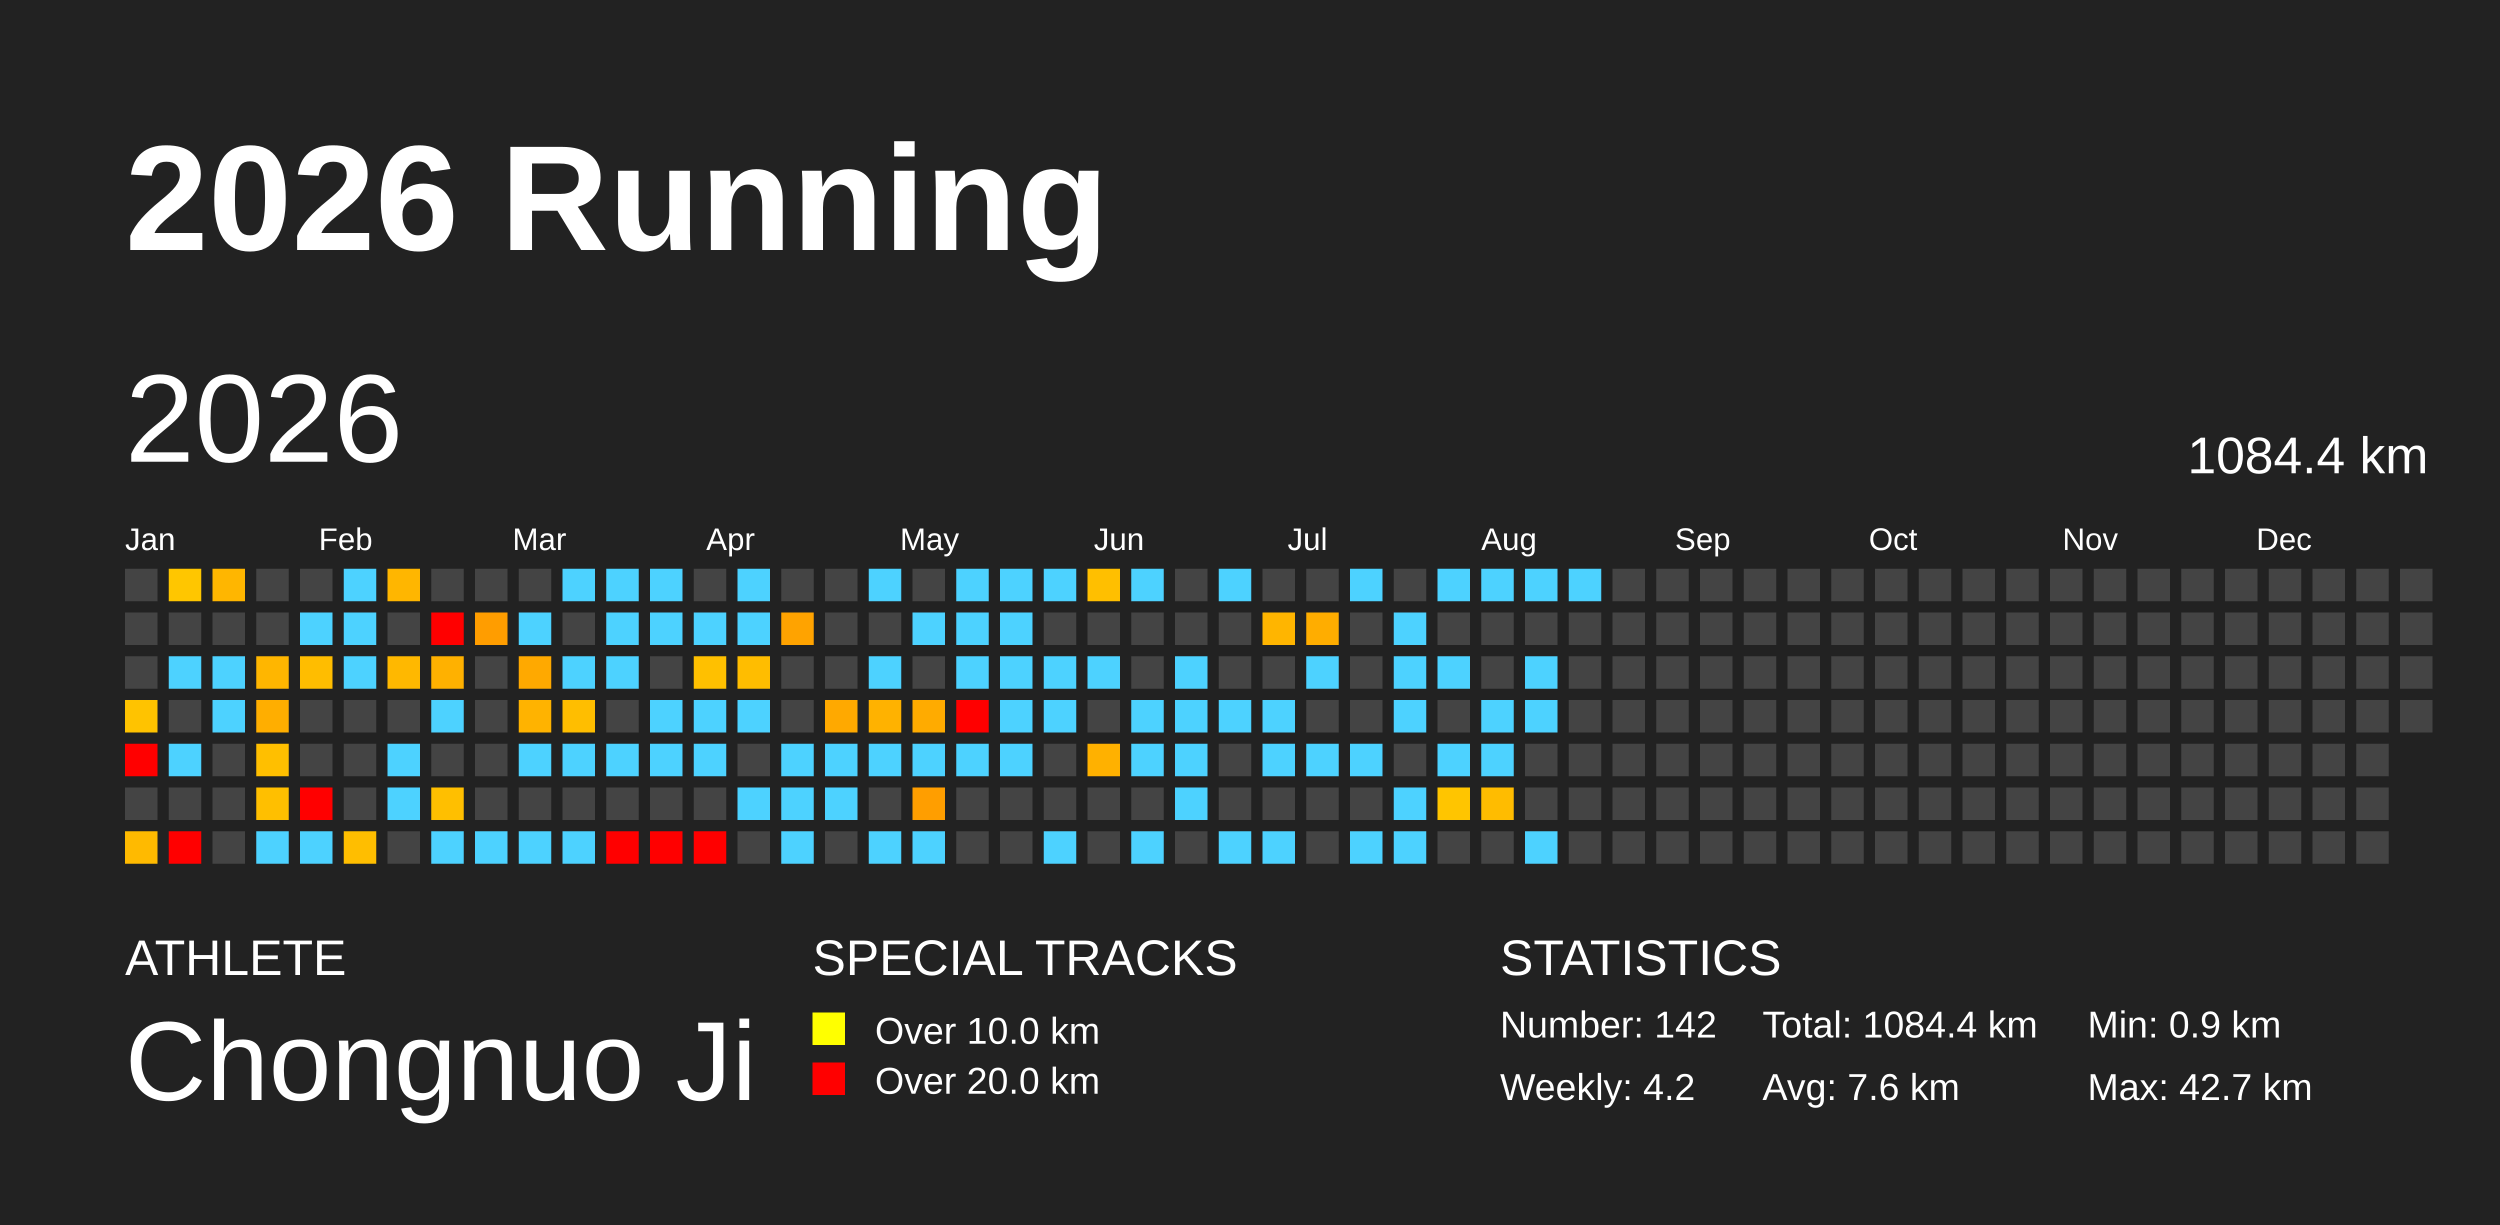
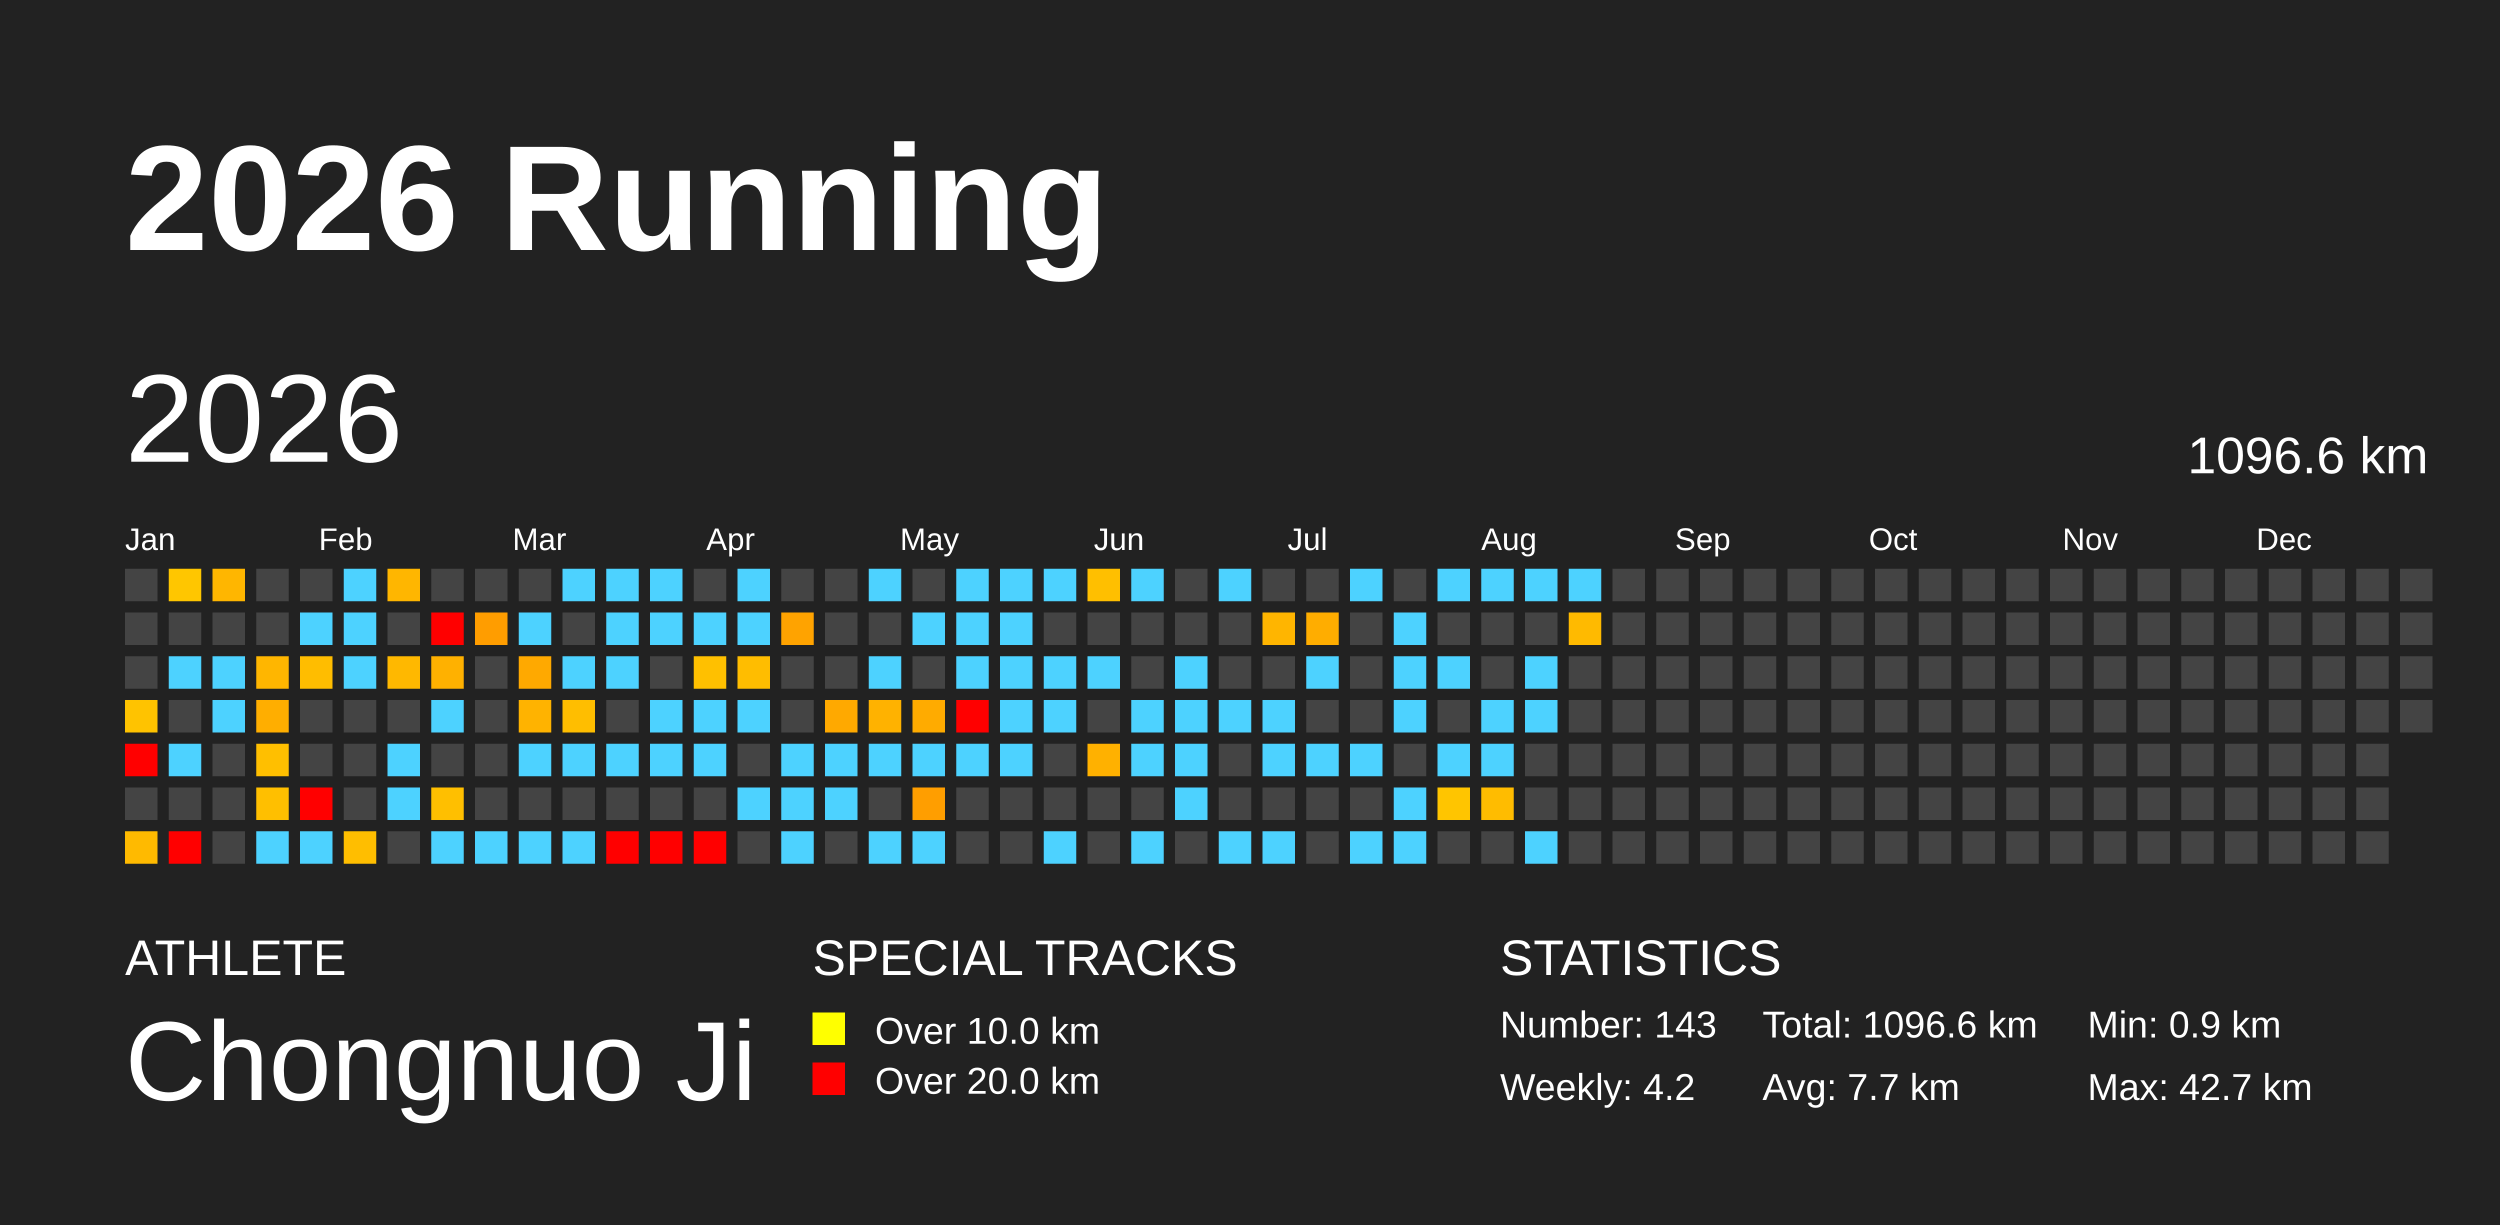
<svg xmlns="http://www.w3.org/2000/svg" baseProfile="full" height="98mm" version="1.1" viewBox="0,0,200,98" width="200mm">
  <defs />
  <rect fill="#222222" height="98" width="200" x="0" y="0" />
  <text fill="#FFFFFF" style="font-size:12px; font-family:Arial; font-weight:bold;" x="10" y="20">2026 Running</text>
  <text fill="#FFFFFF" style="font-size:4px; font-family:Arial" x="10" y="78">ATHLETE</text>
  <text fill="#FFFFFF" style="font-size:9px; font-family:Arial" x="10" y="88">Chongnuo Ji</text>
  <text fill="#FFFFFF" style="font-size:4px; font-family:Arial" x="65" y="78">SPECIAL TRACKS</text>
  <rect fill="yellow" height="2.6" width="2.6" x="65" y="81" />
  <text fill="#FFFFFF" style="font-size:3px; font-family:Arial" x="70" y="83.5">Over 10.0 km</text>
  <rect fill="red" height="2.6" width="2.6" x="65" y="85" />
  <text fill="#FFFFFF" style="font-size:3px; font-family:Arial" x="70" y="87.5">Over 20.0 km</text>
  <text fill="#FFFFFF" style="font-size:4px; font-family:Arial" x="120" y="78">STATISTICS</text>
-   <text fill="#FFFFFF" style="font-size:3px; font-family:Arial" x="120" y="83">Number: 142</text>
+   <text fill="#FFFFFF" style="font-size:3px; font-family:Arial" x="120" y="83">Number: 143</text>
  <text fill="#FFFFFF" style="font-size:3px; font-family:Arial" x="120" y="88">Weekly: 4.2</text>
-   <text fill="#FFFFFF" style="font-size:3px; font-family:Arial" x="141" y="83">Total: 1084.4 km</text>
-   <text fill="#FFFFFF" style="font-size:3px; font-family:Arial" x="141" y="88">Avg: 7.6 km</text>
+   <text fill="#FFFFFF" style="font-size:3px; font-family:Arial" x="141" y="83">Total: 1096.6 km</text>
+   <text fill="#FFFFFF" style="font-size:3px; font-family:Arial" x="141" y="88">Avg: 7.7 km</text>
  <text fill="#FFFFFF" style="font-size:3px; font-family:Arial" x="167" y="83">Min: 0.9 km</text>
  <text fill="#FFFFFF" style="font-size:3px; font-family:Arial" x="167" y="88">Max: 42.7 km</text>
  <text dominant-baseline="hanging" fill="#FFFFFF" style="font-size:10.0px; font-family:Arial;" x="10" y="30">2026</text>
-   <text dominant-baseline="hanging" fill="#FFFFFF" style="font-size:4.125px; font-family:Arial;" x="175" y="35">1084.4 km</text>
+   <text dominant-baseline="hanging" fill="#FFFFFF" style="font-size:4.125px; font-family:Arial;" x="175" y="35">1096.6 km</text>
  <text fill="#FFFFFF" style="font-size:2.5px; font-family:Arial" x="10.0" y="44">Jan</text>
  <text fill="#FFFFFF" style="font-size:2.5px; font-family:Arial" x="25.5" y="44">Feb</text>
  <text fill="#FFFFFF" style="font-size:2.5px; font-family:Arial" x="41.0" y="44">Mar</text>
  <text fill="#FFFFFF" style="font-size:2.5px; font-family:Arial" x="56.5" y="44">Apr</text>
  <text fill="#FFFFFF" style="font-size:2.5px; font-family:Arial" x="72.0" y="44">May</text>
  <text fill="#FFFFFF" style="font-size:2.5px; font-family:Arial" x="87.5" y="44">Jun</text>
  <text fill="#FFFFFF" style="font-size:2.5px; font-family:Arial" x="103.0" y="44">Jul</text>
  <text fill="#FFFFFF" style="font-size:2.5px; font-family:Arial" x="118.5" y="44">Aug</text>
  <text fill="#FFFFFF" style="font-size:2.5px; font-family:Arial" x="134.0" y="44">Sep</text>
  <text fill="#FFFFFF" style="font-size:2.5px; font-family:Arial" x="149.5" y="44">Oct</text>
  <text fill="#FFFFFF" style="font-size:2.5px; font-family:Arial" x="165.0" y="44">Nov</text>
  <text fill="#FFFFFF" style="font-size:2.5px; font-family:Arial" x="180.5" y="44">Dec</text>
  <rect fill="#444444" height="2.6" width="2.6" x="10.0" y="45.5" />
  <rect fill="#444444" height="2.6" width="2.6" x="10.0" y="49.0" />
  <rect fill="#444444" height="2.6" width="2.6" x="10.0" y="52.5" />
  <rect fill="#ffc300" height="2.6" width="2.6" x="10.0" y="56.0" />
  <rect fill="red" height="2.6" width="2.6" x="10.0" y="59.5" />
  <rect fill="#444444" height="2.6" width="2.6" x="10.0" y="63.0" />
  <rect fill="#ffba00" height="2.6" width="2.6" x="10.0" y="66.5" />
  <rect fill="#ffc600" height="2.6" width="2.6" x="13.5" y="45.5" />
  <rect fill="#444444" height="2.6" width="2.6" x="13.5" y="49.0" />
  <rect fill="#4dd2ff" height="2.6" width="2.6" x="13.5" y="52.5" />
  <rect fill="#444444" height="2.6" width="2.6" x="13.5" y="56.0" />
  <rect fill="#4dd2ff" height="2.6" width="2.6" x="13.5" y="59.5" />
  <rect fill="#444444" height="2.6" width="2.6" x="13.5" y="63.0" />
  <rect fill="red" height="2.6" width="2.6" x="13.5" y="66.5" />
  <rect fill="#ffb600" height="2.6" width="2.6" x="17.0" y="45.5" />
  <rect fill="#444444" height="2.6" width="2.6" x="17.0" y="49.0" />
  <rect fill="#4dd2ff" height="2.6" width="2.6" x="17.0" y="52.5" />
  <rect fill="#4dd2ff" height="2.6" width="2.6" x="17.0" y="56.0" />
  <rect fill="#444444" height="2.6" width="2.6" x="17.0" y="59.5" />
  <rect fill="#444444" height="2.6" width="2.6" x="17.0" y="63.0" />
  <rect fill="#444444" height="2.6" width="2.6" x="17.0" y="66.5" />
  <rect fill="#444444" height="2.6" width="2.6" x="20.5" y="45.5" />
  <rect fill="#444444" height="2.6" width="2.6" x="20.5" y="49.0" />
  <rect fill="#ffb600" height="2.6" width="2.6" x="20.5" y="52.5" />
  <rect fill="#ffae00" height="2.6" width="2.6" x="20.5" y="56.0" />
  <rect fill="#ffbf00" height="2.6" width="2.6" x="20.5" y="59.5" />
  <rect fill="#ffbf00" height="2.6" width="2.6" x="20.5" y="63.0" />
  <rect fill="#4dd2ff" height="2.6" width="2.6" x="20.5" y="66.5" />
  <rect fill="#444444" height="2.6" width="2.6" x="24.0" y="45.5" />
  <rect fill="#4dd2ff" height="2.6" width="2.6" x="24.0" y="49.0" />
  <rect fill="#ffbd00" height="2.6" width="2.6" x="24.0" y="52.5" />
  <rect fill="#444444" height="2.6" width="2.6" x="24.0" y="56.0" />
  <rect fill="#444444" height="2.6" width="2.6" x="24.0" y="59.5" />
  <rect fill="red" height="2.6" width="2.6" x="24.0" y="63.0" />
  <rect fill="#4dd2ff" height="2.6" width="2.6" x="24.0" y="66.5" />
  <rect fill="#4dd2ff" height="2.6" width="2.6" x="27.5" y="45.5" />
  <rect fill="#4dd2ff" height="2.6" width="2.6" x="27.5" y="49.0" />
  <rect fill="#4dd2ff" height="2.6" width="2.6" x="27.5" y="52.5" />
  <rect fill="#444444" height="2.6" width="2.6" x="27.5" y="56.0" />
  <rect fill="#444444" height="2.6" width="2.6" x="27.5" y="59.5" />
  <rect fill="#444444" height="2.6" width="2.6" x="27.5" y="63.0" />
  <rect fill="#ffbe00" height="2.6" width="2.6" x="27.5" y="66.5" />
  <rect fill="#ffb600" height="2.6" width="2.6" x="31.0" y="45.5" />
  <rect fill="#444444" height="2.6" width="2.6" x="31.0" y="49.0" />
  <rect fill="#ffb800" height="2.6" width="2.6" x="31.0" y="52.5" />
  <rect fill="#444444" height="2.6" width="2.6" x="31.0" y="56.0" />
  <rect fill="#4dd2ff" height="2.6" width="2.6" x="31.0" y="59.5" />
  <rect fill="#4dd2ff" height="2.6" width="2.6" x="31.0" y="63.0" />
  <rect fill="#444444" height="2.6" width="2.6" x="31.0" y="66.5" />
  <rect fill="#444444" height="2.6" width="2.6" x="34.5" y="45.5" />
  <rect fill="red" height="2.6" width="2.6" x="34.5" y="49.0" />
  <rect fill="#ffb100" height="2.6" width="2.6" x="34.5" y="52.5" />
  <rect fill="#4dd2ff" height="2.6" width="2.6" x="34.5" y="56.0" />
  <rect fill="#444444" height="2.6" width="2.6" x="34.5" y="59.5" />
  <rect fill="#ffbf00" height="2.6" width="2.6" x="34.5" y="63.0" />
  <rect fill="#4dd2ff" height="2.6" width="2.6" x="34.5" y="66.5" />
  <rect fill="#444444" height="2.6" width="2.6" x="38.0" y="45.5" />
  <rect fill="#ff9d00" height="2.6" width="2.6" x="38.0" y="49.0" />
  <rect fill="#444444" height="2.6" width="2.6" x="38.0" y="52.5" />
  <rect fill="#444444" height="2.6" width="2.6" x="38.0" y="56.0" />
  <rect fill="#444444" height="2.6" width="2.6" x="38.0" y="59.5" />
  <rect fill="#444444" height="2.6" width="2.6" x="38.0" y="63.0" />
  <rect fill="#4dd2ff" height="2.6" width="2.6" x="38.0" y="66.5" />
  <rect fill="#444444" height="2.6" width="2.6" x="41.5" y="45.5" />
  <rect fill="#4dd2ff" height="2.6" width="2.6" x="41.5" y="49.0" />
  <rect fill="#ffa900" height="2.6" width="2.6" x="41.5" y="52.5" />
  <rect fill="#ffb300" height="2.6" width="2.6" x="41.5" y="56.0" />
  <rect fill="#4dd2ff" height="2.6" width="2.6" x="41.5" y="59.5" />
  <rect fill="#444444" height="2.6" width="2.6" x="41.5" y="63.0" />
  <rect fill="#4dd2ff" height="2.6" width="2.6" x="41.5" y="66.5" />
  <rect fill="#4dd2ff" height="2.6" width="2.6" x="45.0" y="45.5" />
  <rect fill="#444444" height="2.6" width="2.6" x="45.0" y="49.0" />
  <rect fill="#4dd2ff" height="2.6" width="2.6" x="45.0" y="52.5" />
  <rect fill="#ffbe00" height="2.6" width="2.6" x="45.0" y="56.0" />
  <rect fill="#4dd2ff" height="2.6" width="2.6" x="45.0" y="59.5" />
  <rect fill="#444444" height="2.6" width="2.6" x="45.0" y="63.0" />
  <rect fill="#4dd2ff" height="2.6" width="2.6" x="45.0" y="66.5" />
  <rect fill="#4dd2ff" height="2.6" width="2.6" x="48.5" y="45.5" />
  <rect fill="#4dd2ff" height="2.6" width="2.6" x="48.5" y="49.0" />
  <rect fill="#4dd2ff" height="2.6" width="2.6" x="48.5" y="52.5" />
  <rect fill="#444444" height="2.6" width="2.6" x="48.5" y="56.0" />
  <rect fill="#4dd2ff" height="2.6" width="2.6" x="48.5" y="59.5" />
  <rect fill="#444444" height="2.6" width="2.6" x="48.5" y="63.0" />
  <rect fill="red" height="2.6" width="2.6" x="48.5" y="66.5" />
  <rect fill="#4dd2ff" height="2.6" width="2.6" x="52.0" y="45.5" />
  <rect fill="#4dd2ff" height="2.6" width="2.6" x="52.0" y="49.0" />
  <rect fill="#444444" height="2.6" width="2.6" x="52.0" y="52.5" />
  <rect fill="#4dd2ff" height="2.6" width="2.6" x="52.0" y="56.0" />
  <rect fill="#4dd2ff" height="2.6" width="2.6" x="52.0" y="59.5" />
  <rect fill="#444444" height="2.6" width="2.6" x="52.0" y="63.0" />
  <rect fill="red" height="2.6" width="2.6" x="52.0" y="66.5" />
  <rect fill="#444444" height="2.6" width="2.6" x="55.5" y="45.5" />
  <rect fill="#4dd2ff" height="2.6" width="2.6" x="55.5" y="49.0" />
  <rect fill="#ffc000" height="2.6" width="2.6" x="55.5" y="52.5" />
  <rect fill="#4dd2ff" height="2.6" width="2.6" x="55.5" y="56.0" />
  <rect fill="#4dd2ff" height="2.6" width="2.6" x="55.5" y="59.5" />
  <rect fill="#444444" height="2.6" width="2.6" x="55.5" y="63.0" />
  <rect fill="red" height="2.6" width="2.6" x="55.5" y="66.5" />
  <rect fill="#4dd2ff" height="2.6" width="2.6" x="59.0" y="45.5" />
  <rect fill="#4dd2ff" height="2.6" width="2.6" x="59.0" y="49.0" />
  <rect fill="#ffbd00" height="2.6" width="2.6" x="59.0" y="52.5" />
  <rect fill="#4dd2ff" height="2.6" width="2.6" x="59.0" y="56.0" />
  <rect fill="#444444" height="2.6" width="2.6" x="59.0" y="59.5" />
  <rect fill="#4dd2ff" height="2.6" width="2.6" x="59.0" y="63.0" />
  <rect fill="#444444" height="2.6" width="2.6" x="59.0" y="66.5" />
  <rect fill="#444444" height="2.6" width="2.6" x="62.5" y="45.5" />
  <rect fill="#ffa300" height="2.6" width="2.6" x="62.5" y="49.0" />
  <rect fill="#444444" height="2.6" width="2.6" x="62.5" y="52.5" />
  <rect fill="#444444" height="2.6" width="2.6" x="62.5" y="56.0" />
  <rect fill="#4dd2ff" height="2.6" width="2.6" x="62.5" y="59.5" />
  <rect fill="#4dd2ff" height="2.6" width="2.6" x="62.5" y="63.0" />
  <rect fill="#4dd2ff" height="2.6" width="2.6" x="62.5" y="66.5" />
  <rect fill="#444444" height="2.6" width="2.6" x="66.0" y="45.5" />
  <rect fill="#444444" height="2.6" width="2.6" x="66.0" y="49.0" />
  <rect fill="#444444" height="2.6" width="2.6" x="66.0" y="52.5" />
  <rect fill="#ffa900" height="2.6" width="2.6" x="66.0" y="56.0" />
  <rect fill="#4dd2ff" height="2.6" width="2.6" x="66.0" y="59.5" />
  <rect fill="#4dd2ff" height="2.6" width="2.6" x="66.0" y="63.0" />
  <rect fill="#444444" height="2.6" width="2.6" x="66.0" y="66.5" />
  <rect fill="#4dd2ff" height="2.6" width="2.6" x="69.5" y="45.5" />
  <rect fill="#444444" height="2.6" width="2.6" x="69.5" y="49.0" />
  <rect fill="#4dd2ff" height="2.6" width="2.6" x="69.5" y="52.5" />
  <rect fill="#ffb200" height="2.6" width="2.6" x="69.5" y="56.0" />
  <rect fill="#4dd2ff" height="2.6" width="2.6" x="69.5" y="59.5" />
  <rect fill="#444444" height="2.6" width="2.6" x="69.5" y="63.0" />
  <rect fill="#4dd2ff" height="2.6" width="2.6" x="69.5" y="66.5" />
  <rect fill="#444444" height="2.6" width="2.6" x="73.0" y="45.5" />
  <rect fill="#4dd2ff" height="2.6" width="2.6" x="73.0" y="49.0" />
  <rect fill="#444444" height="2.6" width="2.6" x="73.0" y="52.5" />
  <rect fill="#ffab00" height="2.6" width="2.6" x="73.0" y="56.0" />
  <rect fill="#4dd2ff" height="2.6" width="2.6" x="73.0" y="59.5" />
  <rect fill="#ff9e00" height="2.6" width="2.6" x="73.0" y="63.0" />
  <rect fill="#4dd2ff" height="2.6" width="2.6" x="73.0" y="66.5" />
  <rect fill="#4dd2ff" height="2.6" width="2.6" x="76.5" y="45.5" />
  <rect fill="#4dd2ff" height="2.6" width="2.6" x="76.5" y="49.0" />
  <rect fill="#4dd2ff" height="2.6" width="2.6" x="76.5" y="52.5" />
  <rect fill="red" height="2.6" width="2.6" x="76.5" y="56.0" />
  <rect fill="#4dd2ff" height="2.6" width="2.6" x="76.5" y="59.5" />
  <rect fill="#444444" height="2.6" width="2.6" x="76.5" y="63.0" />
  <rect fill="#444444" height="2.6" width="2.6" x="76.5" y="66.5" />
  <rect fill="#4dd2ff" height="2.6" width="2.6" x="80.0" y="45.5" />
  <rect fill="#4dd2ff" height="2.6" width="2.6" x="80.0" y="49.0" />
  <rect fill="#4dd2ff" height="2.6" width="2.6" x="80.0" y="52.5" />
  <rect fill="#4dd2ff" height="2.6" width="2.6" x="80.0" y="56.0" />
  <rect fill="#4dd2ff" height="2.6" width="2.6" x="80.0" y="59.5" />
  <rect fill="#444444" height="2.6" width="2.6" x="80.0" y="63.0" />
  <rect fill="#444444" height="2.6" width="2.6" x="80.0" y="66.5" />
  <rect fill="#4dd2ff" height="2.6" width="2.6" x="83.5" y="45.5" />
  <rect fill="#444444" height="2.6" width="2.6" x="83.5" y="49.0" />
  <rect fill="#4dd2ff" height="2.6" width="2.6" x="83.5" y="52.5" />
  <rect fill="#4dd2ff" height="2.6" width="2.6" x="83.5" y="56.0" />
  <rect fill="#444444" height="2.6" width="2.6" x="83.5" y="59.5" />
  <rect fill="#444444" height="2.6" width="2.6" x="83.5" y="63.0" />
  <rect fill="#4dd2ff" height="2.6" width="2.6" x="83.5" y="66.5" />
  <rect fill="#ffbf00" height="2.6" width="2.6" x="87.0" y="45.5" />
  <rect fill="#444444" height="2.6" width="2.6" x="87.0" y="49.0" />
  <rect fill="#4dd2ff" height="2.6" width="2.6" x="87.0" y="52.5" />
  <rect fill="#444444" height="2.6" width="2.6" x="87.0" y="56.0" />
  <rect fill="#ffb100" height="2.6" width="2.6" x="87.0" y="59.5" />
  <rect fill="#444444" height="2.6" width="2.6" x="87.0" y="63.0" />
  <rect fill="#444444" height="2.6" width="2.6" x="87.0" y="66.5" />
  <rect fill="#4dd2ff" height="2.6" width="2.6" x="90.5" y="45.5" />
  <rect fill="#444444" height="2.6" width="2.6" x="90.5" y="49.0" />
  <rect fill="#444444" height="2.6" width="2.6" x="90.5" y="52.5" />
  <rect fill="#4dd2ff" height="2.6" width="2.6" x="90.5" y="56.0" />
  <rect fill="#4dd2ff" height="2.6" width="2.6" x="90.5" y="59.5" />
  <rect fill="#444444" height="2.6" width="2.6" x="90.5" y="63.0" />
  <rect fill="#4dd2ff" height="2.6" width="2.6" x="90.5" y="66.5" />
  <rect fill="#444444" height="2.6" width="2.6" x="94.0" y="45.5" />
  <rect fill="#444444" height="2.6" width="2.6" x="94.0" y="49.0" />
  <rect fill="#4dd2ff" height="2.6" width="2.6" x="94.0" y="52.5" />
  <rect fill="#4dd2ff" height="2.6" width="2.6" x="94.0" y="56.0" />
  <rect fill="#4dd2ff" height="2.6" width="2.6" x="94.0" y="59.5" />
  <rect fill="#4dd2ff" height="2.6" width="2.6" x="94.0" y="63.0" />
  <rect fill="#444444" height="2.6" width="2.6" x="94.0" y="66.5" />
  <rect fill="#4dd2ff" height="2.6" width="2.6" x="97.5" y="45.5" />
  <rect fill="#444444" height="2.6" width="2.6" x="97.5" y="49.0" />
  <rect fill="#444444" height="2.6" width="2.6" x="97.5" y="52.5" />
  <rect fill="#4dd2ff" height="2.6" width="2.6" x="97.5" y="56.0" />
  <rect fill="#444444" height="2.6" width="2.6" x="97.5" y="59.5" />
  <rect fill="#444444" height="2.6" width="2.6" x="97.5" y="63.0" />
  <rect fill="#4dd2ff" height="2.6" width="2.6" x="97.5" y="66.5" />
  <rect fill="#444444" height="2.6" width="2.6" x="101.0" y="45.5" />
  <rect fill="#ffb500" height="2.6" width="2.6" x="101.0" y="49.0" />
  <rect fill="#444444" height="2.6" width="2.6" x="101.0" y="52.5" />
  <rect fill="#4dd2ff" height="2.6" width="2.6" x="101.0" y="56.0" />
  <rect fill="#4dd2ff" height="2.6" width="2.6" x="101.0" y="59.5" />
  <rect fill="#444444" height="2.6" width="2.6" x="101.0" y="63.0" />
  <rect fill="#4dd2ff" height="2.6" width="2.6" x="101.0" y="66.5" />
  <rect fill="#444444" height="2.6" width="2.6" x="104.5" y="45.5" />
  <rect fill="#ffad00" height="2.6" width="2.6" x="104.5" y="49.0" />
  <rect fill="#4dd2ff" height="2.6" width="2.6" x="104.5" y="52.5" />
  <rect fill="#444444" height="2.6" width="2.6" x="104.5" y="56.0" />
  <rect fill="#4dd2ff" height="2.6" width="2.6" x="104.5" y="59.5" />
  <rect fill="#444444" height="2.6" width="2.6" x="104.5" y="63.0" />
  <rect fill="#444444" height="2.6" width="2.6" x="104.5" y="66.5" />
  <rect fill="#4dd2ff" height="2.6" width="2.6" x="108.0" y="45.5" />
  <rect fill="#444444" height="2.6" width="2.6" x="108.0" y="49.0" />
  <rect fill="#444444" height="2.6" width="2.6" x="108.0" y="52.5" />
  <rect fill="#444444" height="2.6" width="2.6" x="108.0" y="56.0" />
  <rect fill="#4dd2ff" height="2.6" width="2.6" x="108.0" y="59.5" />
  <rect fill="#444444" height="2.6" width="2.6" x="108.0" y="63.0" />
  <rect fill="#4dd2ff" height="2.6" width="2.6" x="108.0" y="66.5" />
  <rect fill="#444444" height="2.6" width="2.6" x="111.5" y="45.5" />
  <rect fill="#4dd2ff" height="2.6" width="2.6" x="111.5" y="49.0" />
  <rect fill="#4dd2ff" height="2.6" width="2.6" x="111.5" y="52.5" />
  <rect fill="#4dd2ff" height="2.6" width="2.6" x="111.5" y="56.0" />
  <rect fill="#444444" height="2.6" width="2.6" x="111.5" y="59.5" />
  <rect fill="#4dd2ff" height="2.6" width="2.6" x="111.5" y="63.0" />
  <rect fill="#4dd2ff" height="2.6" width="2.6" x="111.5" y="66.5" />
  <rect fill="#4dd2ff" height="2.6" width="2.6" x="115.0" y="45.5" />
  <rect fill="#444444" height="2.6" width="2.6" x="115.0" y="49.0" />
  <rect fill="#4dd2ff" height="2.6" width="2.6" x="115.0" y="52.5" />
  <rect fill="#444444" height="2.6" width="2.6" x="115.0" y="56.0" />
  <rect fill="#4dd2ff" height="2.6" width="2.6" x="115.0" y="59.5" />
  <rect fill="#ffc500" height="2.6" width="2.6" x="115.0" y="63.0" />
  <rect fill="#444444" height="2.6" width="2.6" x="115.0" y="66.5" />
  <rect fill="#4dd2ff" height="2.6" width="2.6" x="118.5" y="45.5" />
  <rect fill="#444444" height="2.6" width="2.6" x="118.5" y="49.0" />
  <rect fill="#444444" height="2.6" width="2.6" x="118.5" y="52.5" />
  <rect fill="#4dd2ff" height="2.6" width="2.6" x="118.5" y="56.0" />
  <rect fill="#4dd2ff" height="2.6" width="2.6" x="118.5" y="59.5" />
  <rect fill="#ffbc00" height="2.6" width="2.6" x="118.5" y="63.0" />
  <rect fill="#444444" height="2.6" width="2.6" x="118.5" y="66.5" />
  <rect fill="#4dd2ff" height="2.6" width="2.6" x="122.0" y="45.5" />
  <rect fill="#444444" height="2.6" width="2.6" x="122.0" y="49.0" />
  <rect fill="#4dd2ff" height="2.6" width="2.6" x="122.0" y="52.5" />
  <rect fill="#4dd2ff" height="2.6" width="2.6" x="122.0" y="56.0" />
  <rect fill="#444444" height="2.6" width="2.6" x="122.0" y="59.5" />
  <rect fill="#444444" height="2.6" width="2.6" x="122.0" y="63.0" />
  <rect fill="#4dd2ff" height="2.6" width="2.6" x="122.0" y="66.5" />
  <rect fill="#4dd2ff" height="2.6" width="2.6" x="125.5" y="45.5" />
-   <rect fill="#444444" height="2.6" width="2.6" x="125.5" y="49.0" />
+   <rect fill="#ffba00" height="2.6" width="2.6" x="125.5" y="49.0" />
  <rect fill="#444444" height="2.6" width="2.6" x="125.5" y="52.5" />
  <rect fill="#444444" height="2.6" width="2.6" x="125.5" y="56.0" />
  <rect fill="#444444" height="2.6" width="2.6" x="125.5" y="59.5" />
  <rect fill="#444444" height="2.6" width="2.6" x="125.5" y="63.0" />
  <rect fill="#444444" height="2.6" width="2.6" x="125.5" y="66.5" />
  <rect fill="#444444" height="2.6" width="2.6" x="129.0" y="45.5" />
  <rect fill="#444444" height="2.6" width="2.6" x="129.0" y="49.0" />
  <rect fill="#444444" height="2.6" width="2.6" x="129.0" y="52.5" />
  <rect fill="#444444" height="2.6" width="2.6" x="129.0" y="56.0" />
  <rect fill="#444444" height="2.6" width="2.6" x="129.0" y="59.5" />
  <rect fill="#444444" height="2.6" width="2.6" x="129.0" y="63.0" />
  <rect fill="#444444" height="2.6" width="2.6" x="129.0" y="66.5" />
  <rect fill="#444444" height="2.6" width="2.6" x="132.5" y="45.5" />
  <rect fill="#444444" height="2.6" width="2.6" x="132.5" y="49.0" />
  <rect fill="#444444" height="2.6" width="2.6" x="132.5" y="52.5" />
  <rect fill="#444444" height="2.6" width="2.6" x="132.5" y="56.0" />
  <rect fill="#444444" height="2.6" width="2.6" x="132.5" y="59.5" />
  <rect fill="#444444" height="2.6" width="2.6" x="132.5" y="63.0" />
  <rect fill="#444444" height="2.6" width="2.6" x="132.5" y="66.5" />
  <rect fill="#444444" height="2.6" width="2.6" x="136.0" y="45.5" />
  <rect fill="#444444" height="2.6" width="2.6" x="136.0" y="49.0" />
  <rect fill="#444444" height="2.6" width="2.6" x="136.0" y="52.5" />
  <rect fill="#444444" height="2.6" width="2.6" x="136.0" y="56.0" />
  <rect fill="#444444" height="2.6" width="2.6" x="136.0" y="59.5" />
  <rect fill="#444444" height="2.6" width="2.6" x="136.0" y="63.0" />
  <rect fill="#444444" height="2.6" width="2.6" x="136.0" y="66.5" />
  <rect fill="#444444" height="2.6" width="2.6" x="139.5" y="45.5" />
  <rect fill="#444444" height="2.6" width="2.6" x="139.5" y="49.0" />
  <rect fill="#444444" height="2.6" width="2.6" x="139.5" y="52.5" />
  <rect fill="#444444" height="2.6" width="2.6" x="139.5" y="56.0" />
  <rect fill="#444444" height="2.6" width="2.6" x="139.5" y="59.5" />
  <rect fill="#444444" height="2.6" width="2.6" x="139.5" y="63.0" />
  <rect fill="#444444" height="2.6" width="2.6" x="139.5" y="66.5" />
  <rect fill="#444444" height="2.6" width="2.6" x="143.0" y="45.5" />
  <rect fill="#444444" height="2.6" width="2.6" x="143.0" y="49.0" />
  <rect fill="#444444" height="2.6" width="2.6" x="143.0" y="52.5" />
  <rect fill="#444444" height="2.6" width="2.6" x="143.0" y="56.0" />
  <rect fill="#444444" height="2.6" width="2.6" x="143.0" y="59.5" />
  <rect fill="#444444" height="2.6" width="2.6" x="143.0" y="63.0" />
  <rect fill="#444444" height="2.6" width="2.6" x="143.0" y="66.5" />
  <rect fill="#444444" height="2.6" width="2.6" x="146.5" y="45.5" />
  <rect fill="#444444" height="2.6" width="2.6" x="146.5" y="49.0" />
  <rect fill="#444444" height="2.6" width="2.6" x="146.5" y="52.5" />
  <rect fill="#444444" height="2.6" width="2.6" x="146.5" y="56.0" />
  <rect fill="#444444" height="2.6" width="2.6" x="146.5" y="59.5" />
  <rect fill="#444444" height="2.6" width="2.6" x="146.5" y="63.0" />
  <rect fill="#444444" height="2.6" width="2.6" x="146.5" y="66.5" />
  <rect fill="#444444" height="2.6" width="2.6" x="150.0" y="45.5" />
  <rect fill="#444444" height="2.6" width="2.6" x="150.0" y="49.0" />
  <rect fill="#444444" height="2.6" width="2.6" x="150.0" y="52.5" />
  <rect fill="#444444" height="2.6" width="2.6" x="150.0" y="56.0" />
  <rect fill="#444444" height="2.6" width="2.6" x="150.0" y="59.5" />
  <rect fill="#444444" height="2.6" width="2.6" x="150.0" y="63.0" />
  <rect fill="#444444" height="2.6" width="2.6" x="150.0" y="66.5" />
  <rect fill="#444444" height="2.6" width="2.6" x="153.5" y="45.5" />
  <rect fill="#444444" height="2.6" width="2.6" x="153.5" y="49.0" />
  <rect fill="#444444" height="2.6" width="2.6" x="153.5" y="52.5" />
  <rect fill="#444444" height="2.6" width="2.6" x="153.5" y="56.0" />
  <rect fill="#444444" height="2.6" width="2.6" x="153.5" y="59.5" />
  <rect fill="#444444" height="2.6" width="2.6" x="153.5" y="63.0" />
  <rect fill="#444444" height="2.6" width="2.6" x="153.5" y="66.5" />
  <rect fill="#444444" height="2.6" width="2.6" x="157.0" y="45.5" />
  <rect fill="#444444" height="2.6" width="2.6" x="157.0" y="49.0" />
  <rect fill="#444444" height="2.6" width="2.6" x="157.0" y="52.5" />
  <rect fill="#444444" height="2.6" width="2.6" x="157.0" y="56.0" />
  <rect fill="#444444" height="2.6" width="2.6" x="157.0" y="59.5" />
  <rect fill="#444444" height="2.6" width="2.6" x="157.0" y="63.0" />
  <rect fill="#444444" height="2.6" width="2.6" x="157.0" y="66.5" />
  <rect fill="#444444" height="2.6" width="2.6" x="160.5" y="45.5" />
  <rect fill="#444444" height="2.6" width="2.6" x="160.5" y="49.0" />
  <rect fill="#444444" height="2.6" width="2.6" x="160.5" y="52.5" />
  <rect fill="#444444" height="2.6" width="2.6" x="160.5" y="56.0" />
  <rect fill="#444444" height="2.6" width="2.6" x="160.5" y="59.5" />
  <rect fill="#444444" height="2.6" width="2.6" x="160.5" y="63.0" />
  <rect fill="#444444" height="2.6" width="2.6" x="160.5" y="66.5" />
  <rect fill="#444444" height="2.6" width="2.6" x="164.0" y="45.5" />
  <rect fill="#444444" height="2.6" width="2.6" x="164.0" y="49.0" />
  <rect fill="#444444" height="2.6" width="2.6" x="164.0" y="52.5" />
  <rect fill="#444444" height="2.6" width="2.6" x="164.0" y="56.0" />
  <rect fill="#444444" height="2.6" width="2.6" x="164.0" y="59.5" />
  <rect fill="#444444" height="2.6" width="2.6" x="164.0" y="63.0" />
  <rect fill="#444444" height="2.6" width="2.6" x="164.0" y="66.5" />
  <rect fill="#444444" height="2.6" width="2.6" x="167.5" y="45.5" />
  <rect fill="#444444" height="2.6" width="2.6" x="167.5" y="49.0" />
  <rect fill="#444444" height="2.6" width="2.6" x="167.5" y="52.5" />
  <rect fill="#444444" height="2.6" width="2.6" x="167.5" y="56.0" />
  <rect fill="#444444" height="2.6" width="2.6" x="167.5" y="59.5" />
  <rect fill="#444444" height="2.6" width="2.6" x="167.5" y="63.0" />
  <rect fill="#444444" height="2.6" width="2.6" x="167.5" y="66.5" />
  <rect fill="#444444" height="2.6" width="2.6" x="171.0" y="45.5" />
  <rect fill="#444444" height="2.6" width="2.6" x="171.0" y="49.0" />
  <rect fill="#444444" height="2.6" width="2.6" x="171.0" y="52.5" />
  <rect fill="#444444" height="2.6" width="2.6" x="171.0" y="56.0" />
  <rect fill="#444444" height="2.6" width="2.6" x="171.0" y="59.5" />
  <rect fill="#444444" height="2.6" width="2.6" x="171.0" y="63.0" />
  <rect fill="#444444" height="2.6" width="2.6" x="171.0" y="66.5" />
  <rect fill="#444444" height="2.6" width="2.6" x="174.5" y="45.5" />
  <rect fill="#444444" height="2.6" width="2.6" x="174.5" y="49.0" />
  <rect fill="#444444" height="2.6" width="2.6" x="174.5" y="52.5" />
  <rect fill="#444444" height="2.6" width="2.6" x="174.5" y="56.0" />
  <rect fill="#444444" height="2.6" width="2.6" x="174.5" y="59.5" />
  <rect fill="#444444" height="2.6" width="2.6" x="174.5" y="63.0" />
  <rect fill="#444444" height="2.6" width="2.6" x="174.5" y="66.5" />
  <rect fill="#444444" height="2.6" width="2.6" x="178.0" y="45.5" />
  <rect fill="#444444" height="2.6" width="2.6" x="178.0" y="49.0" />
  <rect fill="#444444" height="2.6" width="2.6" x="178.0" y="52.5" />
  <rect fill="#444444" height="2.6" width="2.6" x="178.0" y="56.0" />
  <rect fill="#444444" height="2.6" width="2.6" x="178.0" y="59.5" />
  <rect fill="#444444" height="2.6" width="2.6" x="178.0" y="63.0" />
  <rect fill="#444444" height="2.6" width="2.6" x="178.0" y="66.5" />
  <rect fill="#444444" height="2.6" width="2.6" x="181.5" y="45.5" />
  <rect fill="#444444" height="2.6" width="2.6" x="181.5" y="49.0" />
  <rect fill="#444444" height="2.6" width="2.6" x="181.5" y="52.5" />
  <rect fill="#444444" height="2.6" width="2.6" x="181.5" y="56.0" />
  <rect fill="#444444" height="2.6" width="2.6" x="181.5" y="59.5" />
  <rect fill="#444444" height="2.6" width="2.6" x="181.5" y="63.0" />
  <rect fill="#444444" height="2.6" width="2.6" x="181.5" y="66.5" />
  <rect fill="#444444" height="2.6" width="2.6" x="185.0" y="45.5" />
  <rect fill="#444444" height="2.6" width="2.6" x="185.0" y="49.0" />
  <rect fill="#444444" height="2.6" width="2.6" x="185.0" y="52.5" />
  <rect fill="#444444" height="2.6" width="2.6" x="185.0" y="56.0" />
  <rect fill="#444444" height="2.6" width="2.6" x="185.0" y="59.5" />
  <rect fill="#444444" height="2.6" width="2.6" x="185.0" y="63.0" />
  <rect fill="#444444" height="2.6" width="2.6" x="185.0" y="66.5" />
  <rect fill="#444444" height="2.6" width="2.6" x="188.5" y="45.5" />
  <rect fill="#444444" height="2.6" width="2.6" x="188.5" y="49.0" />
  <rect fill="#444444" height="2.6" width="2.6" x="188.5" y="52.5" />
  <rect fill="#444444" height="2.6" width="2.6" x="188.5" y="56.0" />
  <rect fill="#444444" height="2.6" width="2.6" x="188.5" y="59.5" />
  <rect fill="#444444" height="2.6" width="2.6" x="188.5" y="63.0" />
  <rect fill="#444444" height="2.6" width="2.6" x="188.5" y="66.5" />
  <rect fill="#444444" height="2.6" width="2.6" x="192.0" y="45.5" />
  <rect fill="#444444" height="2.6" width="2.6" x="192.0" y="49.0" />
  <rect fill="#444444" height="2.6" width="2.6" x="192.0" y="52.5" />
  <rect fill="#444444" height="2.6" width="2.6" x="192.0" y="56.0" />
</svg>
